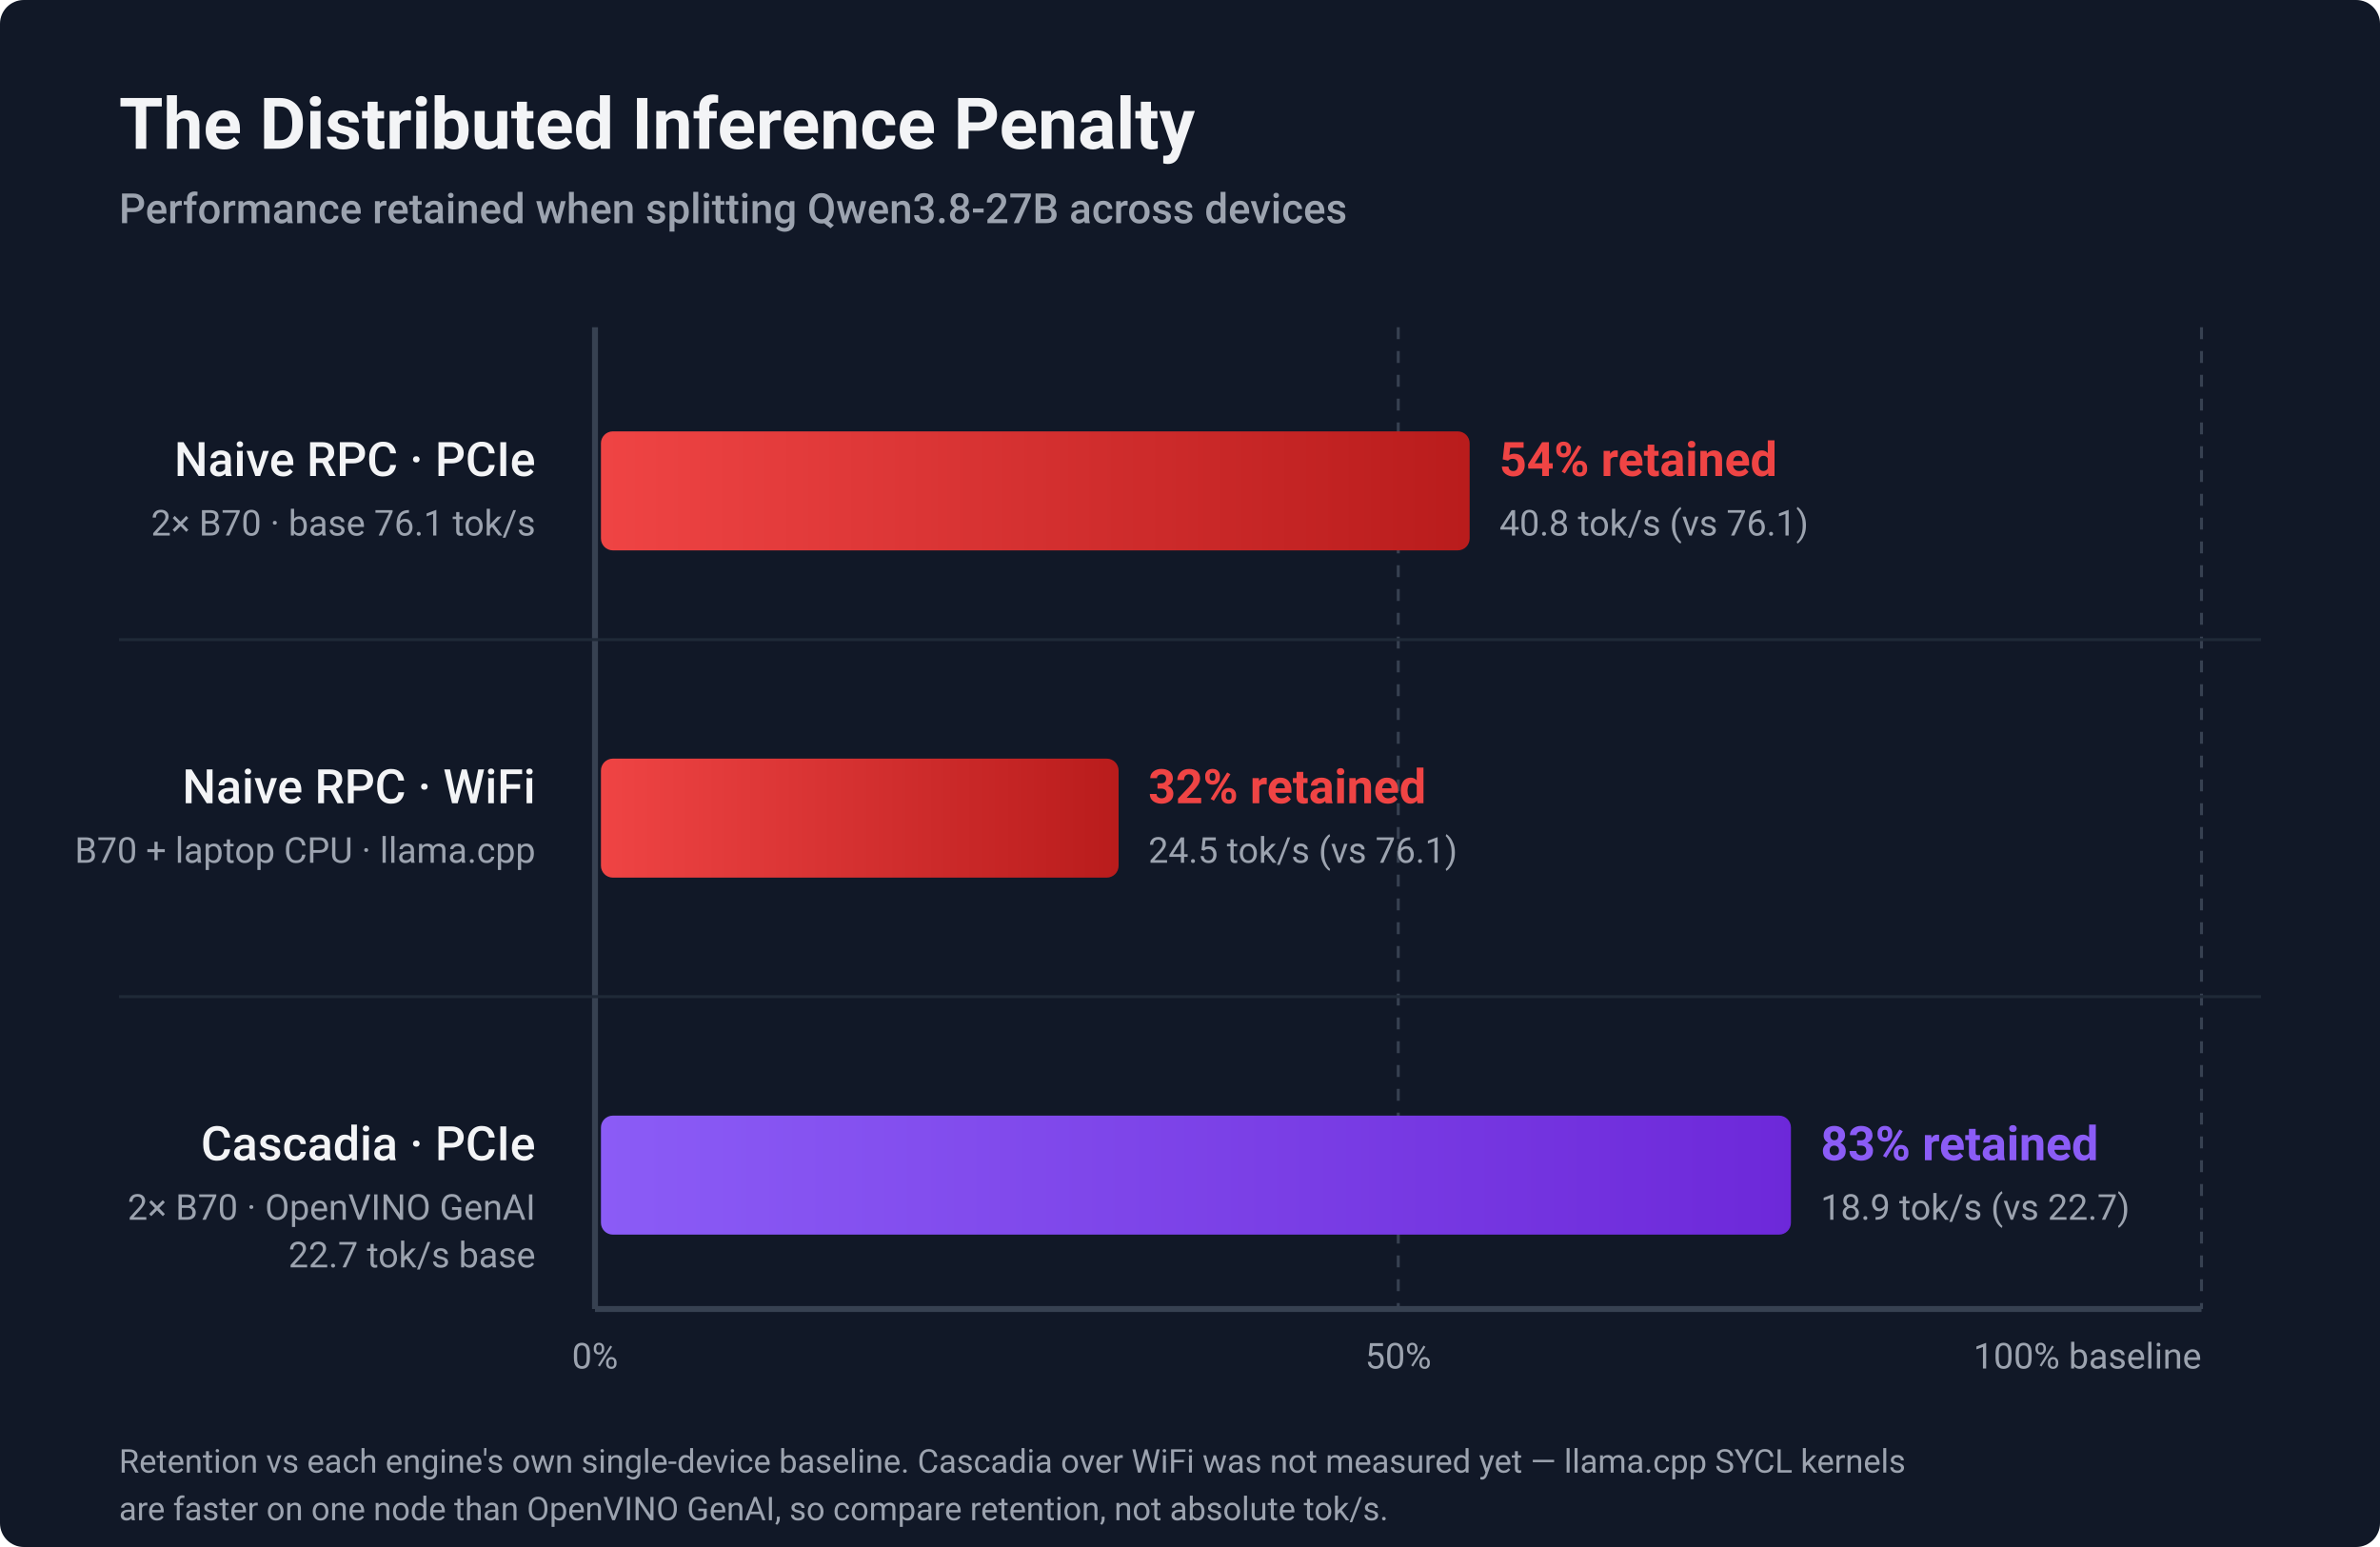
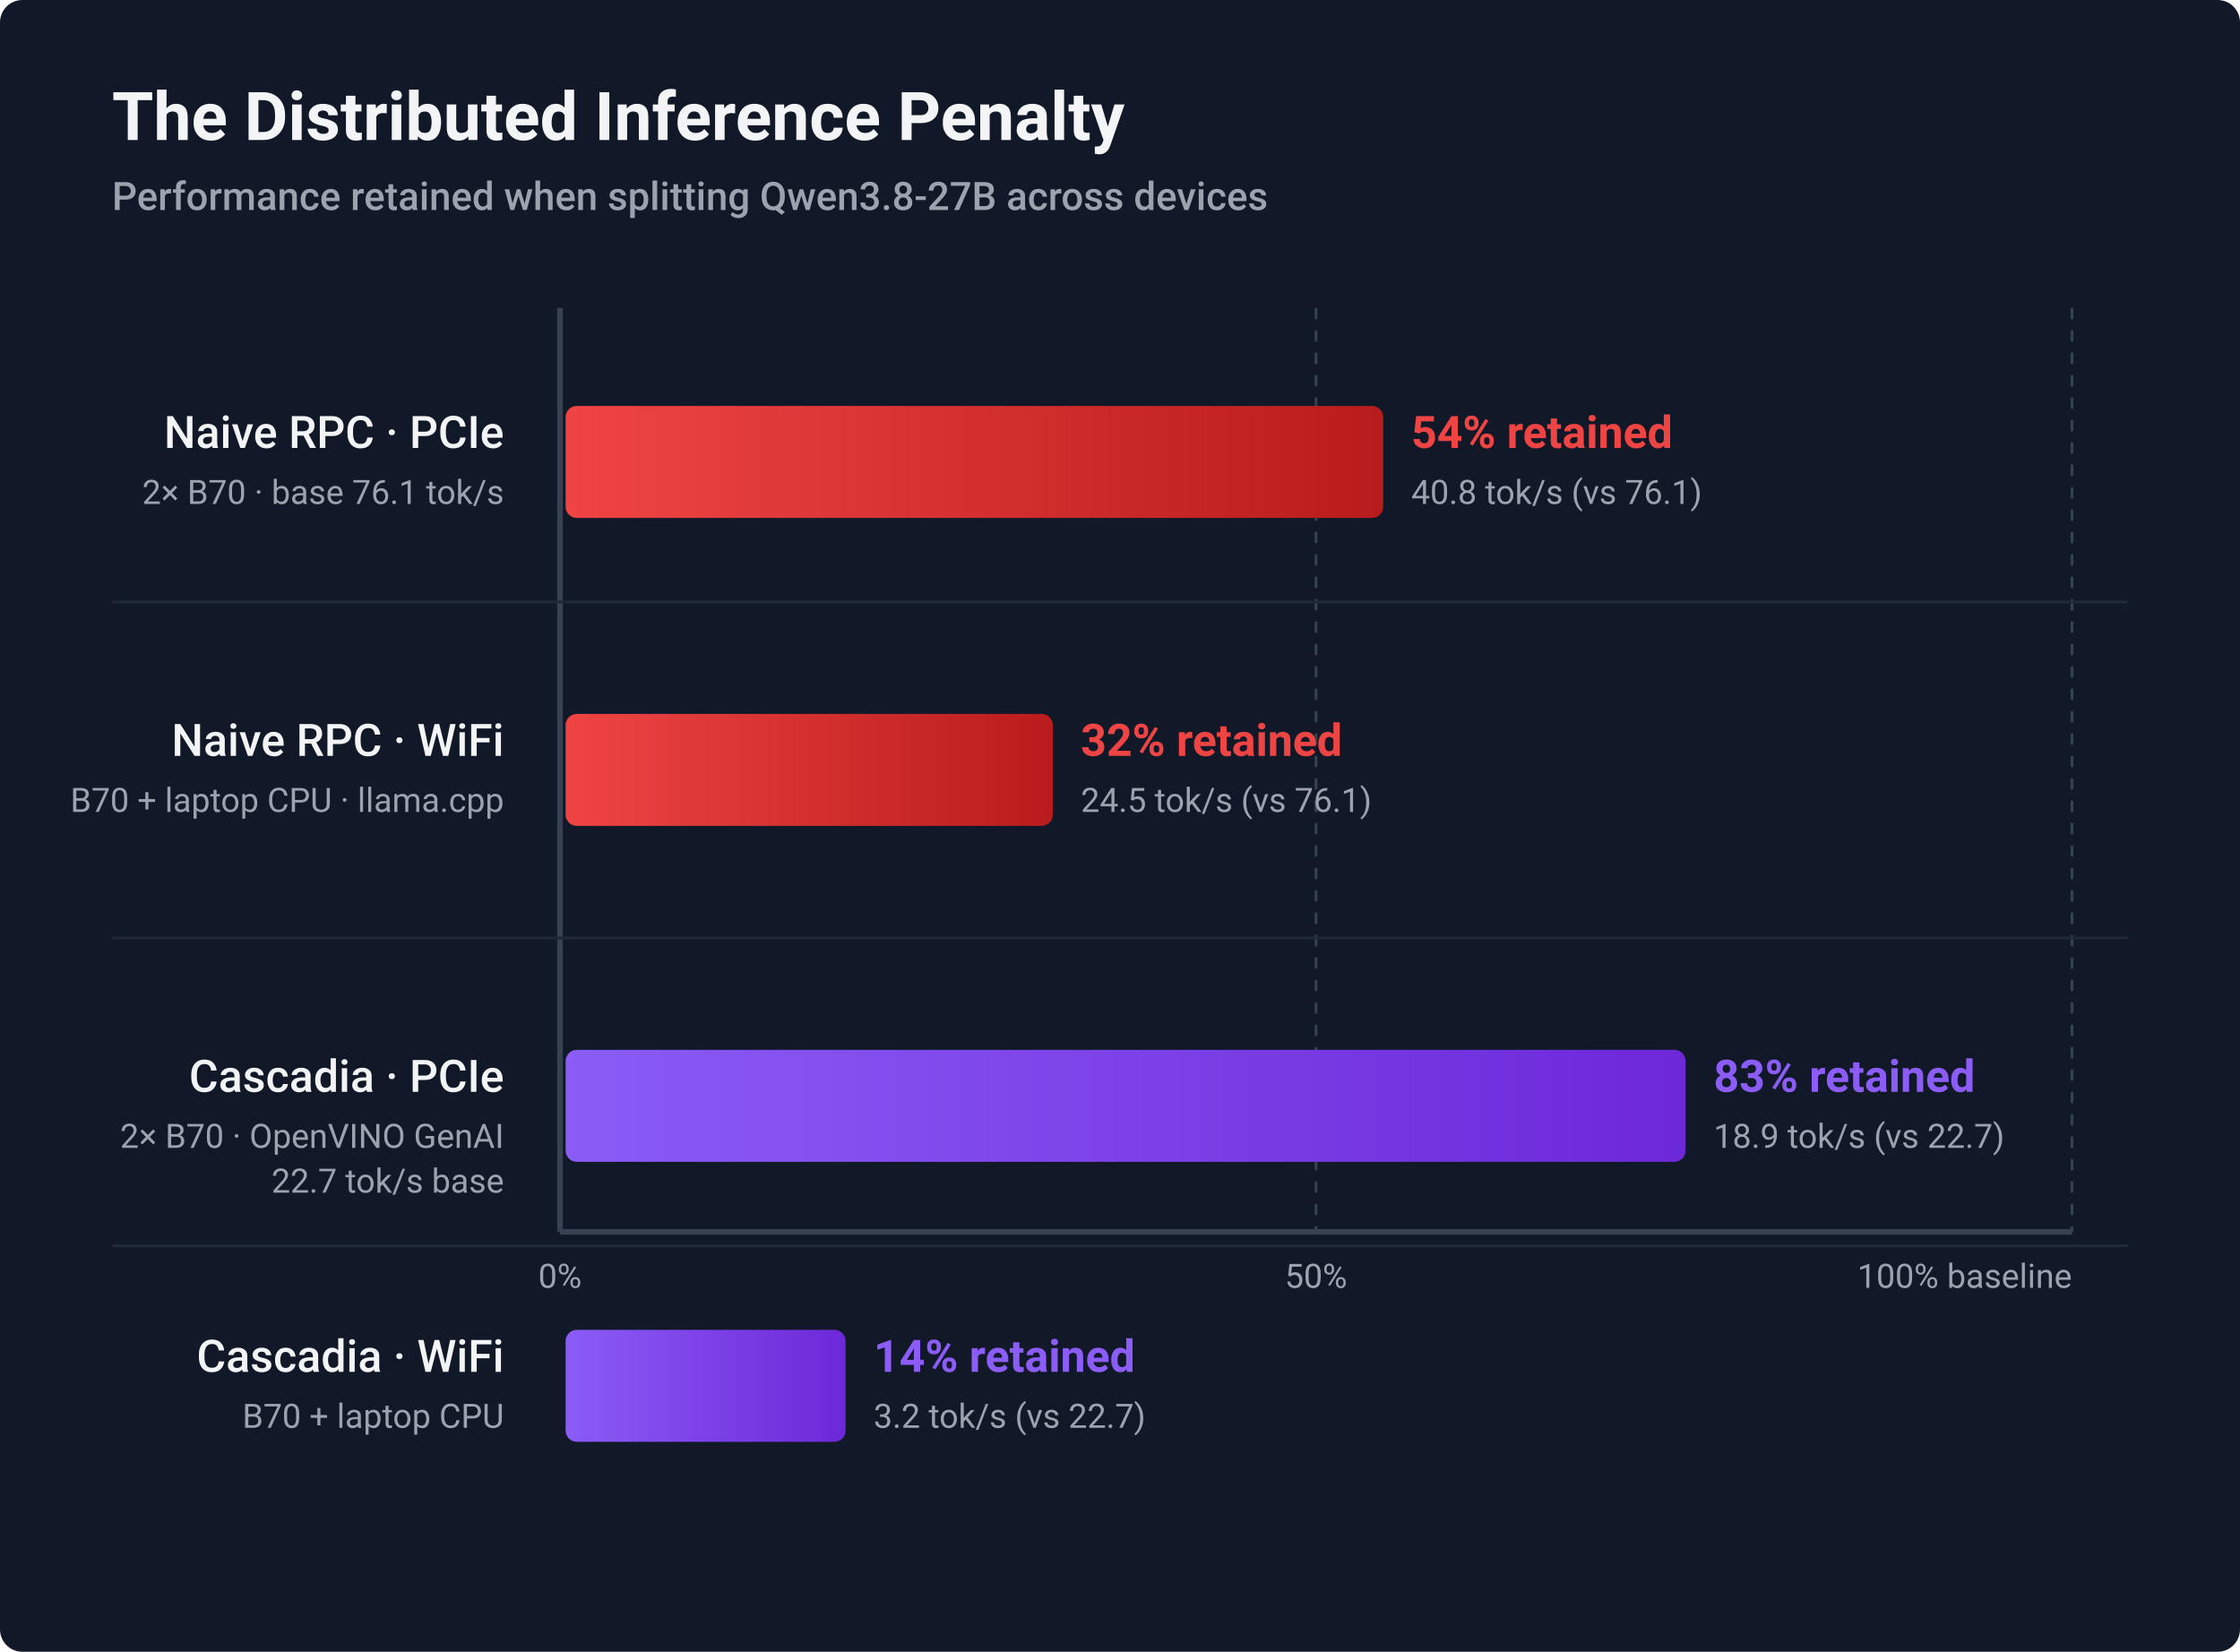
- <svg xmlns="http://www.w3.org/2000/svg" viewBox="0 0 800 520">
+ <svg xmlns="http://www.w3.org/2000/svg" viewBox="0 0 800 590">
  <defs>
    <linearGradient id="rpcGrad" x1="0%" y1="0%" x2="100%" y2="0%">
      <stop offset="0%" stop-color="#ef4444" />
      <stop offset="100%" stop-color="#b91c1c" />
    </linearGradient>
    <linearGradient id="cascGrad" x1="0%" y1="0%" x2="100%" y2="0%">
      <stop offset="0%" stop-color="#8b5cf6" />
      <stop offset="100%" stop-color="#6d28d9" />
    </linearGradient>
    <style>
      .text-base { font-family: -apple-system, BlinkMacSystemFont, "Segoe UI", Roboto, Helvetica, Arial, sans-serif; }
      .text-heavy { font-weight: 700; }
      .text-medium { font-weight: 500; }
      .text-light { font-weight: 400; fill: #9ca3af; }
      .axis-label { fill: #9ca3af; font-size: 12px; }
    </style>
  </defs>
  <rect width="100%" height="100%" fill="#111827" rx="8" />
  <text x="40" y="50" class="text-base text-heavy" fill="#f3f4f6" font-size="24">The Distributed Inference Penalty</text>
  <text x="40" y="75" class="text-base text-medium" fill="#9ca3af" font-size="14">Performance retained when splitting Qwen3.8-27B across devices</text>
  <line x1="200" y1="110" x2="200" y2="440" stroke="#374151" stroke-width="2" />
  <line x1="200" y1="440" x2="740" y2="440" stroke="#374151" stroke-width="2" />
  <text x="200" y="460" class="text-base axis-label" text-anchor="middle">0%</text>
  <text x="470" y="460" class="text-base axis-label" text-anchor="middle">50%</text>
  <text x="740" y="460" class="text-base axis-label" text-anchor="end">100% baseline</text>
  <line x1="740" y1="110" x2="740" y2="440" stroke="#374151" stroke-width="1" stroke-dasharray="4" />
  <line x1="470" y1="110" x2="470" y2="440" stroke="#374151" stroke-width="1" stroke-dasharray="4" />
  <text x="180" y="160" class="text-base text-medium" fill="#f3f4f6" font-size="16" text-anchor="end">Naive RPC · PCIe</text>
  <text x="180" y="180" class="text-base text-light" font-size="12" text-anchor="end">2× B70 · base 76.1 tok/s</text>
  <rect x="202" y="145" width="292" height="40" fill="url(#rpcGrad)" rx="4" />
  <text x="504" y="160" class="text-base text-heavy" fill="#ef4444" font-size="16">54% retained</text>
  <text x="504" y="180" class="text-base text-light" font-size="12">40.8 tok/s (vs 76.1)</text>
  <line x1="40" y1="215" x2="760" y2="215" stroke="#1f2937" stroke-width="1" />
  <text x="180" y="270" class="text-base text-medium" fill="#f3f4f6" font-size="16" text-anchor="end">Naive RPC · WiFi</text>
  <text x="180" y="290" class="text-base text-light" font-size="12" text-anchor="end">B70 + laptop CPU · llama.cpp</text>
  <rect x="202" y="255" width="174" height="40" fill="url(#rpcGrad)" rx="4" />
  <text x="386" y="270" class="text-base text-heavy" fill="#ef4444" font-size="16">32% retained</text>
  <text x="386" y="290" class="text-base text-light" font-size="12">24.5 tok/s (vs 76.1)</text>
  <line x1="40" y1="335" x2="760" y2="335" stroke="#1f2937" stroke-width="1" />
  <text x="180" y="390" class="text-base text-medium" fill="#f3f4f6" font-size="16" text-anchor="end">Cascadia · PCIe</text>
  <text x="180" y="410" class="text-base text-light" font-size="12" text-anchor="end">2× B70 · OpenVINO GenAI</text>
  <text x="180" y="426" class="text-base text-light" font-size="12" text-anchor="end">22.7 tok/s base</text>
  <rect x="202" y="375" width="400" height="40" fill="url(#cascGrad)" rx="4" />
  <text x="612" y="390" class="text-base text-heavy" fill="#8b5cf6" font-size="16">83% retained</text>
  <text x="612" y="410" class="text-base text-light" font-size="12">18.9 tok/s (vs 22.7)</text>
-   <text x="40" y="495" class="text-base text-light" font-size="11">Retention vs each engine's own single-device baseline. Cascadia over WiFi was not measured yet — llama.cpp SYCL kernels</text>
-   <text x="40" y="511" class="text-base text-light" font-size="11">are faster on one node than OpenVINO GenAI, so compare retention, not absolute tok/s.</text>
+   <line x1="40" y1="445" x2="760" y2="445" stroke="#1f2937" stroke-width="1" />
+   <text x="180" y="490" class="text-base text-medium" fill="#f3f4f6" font-size="16" text-anchor="end">Cascadia · WiFi</text>
+   <text x="180" y="510" class="text-base text-light" font-size="12" text-anchor="end">B70 + laptop CPU</text>
+   <rect x="202" y="475" width="100" height="40" fill="url(#cascGrad)" rx="4" />
+   <text x="312" y="490" class="text-base text-heavy" fill="#8b5cf6" font-size="16">14% retained</text>
+   <text x="312" y="510" class="text-base text-light" font-size="12">3.2 tok/s (vs 22.7)</text>
</svg>
